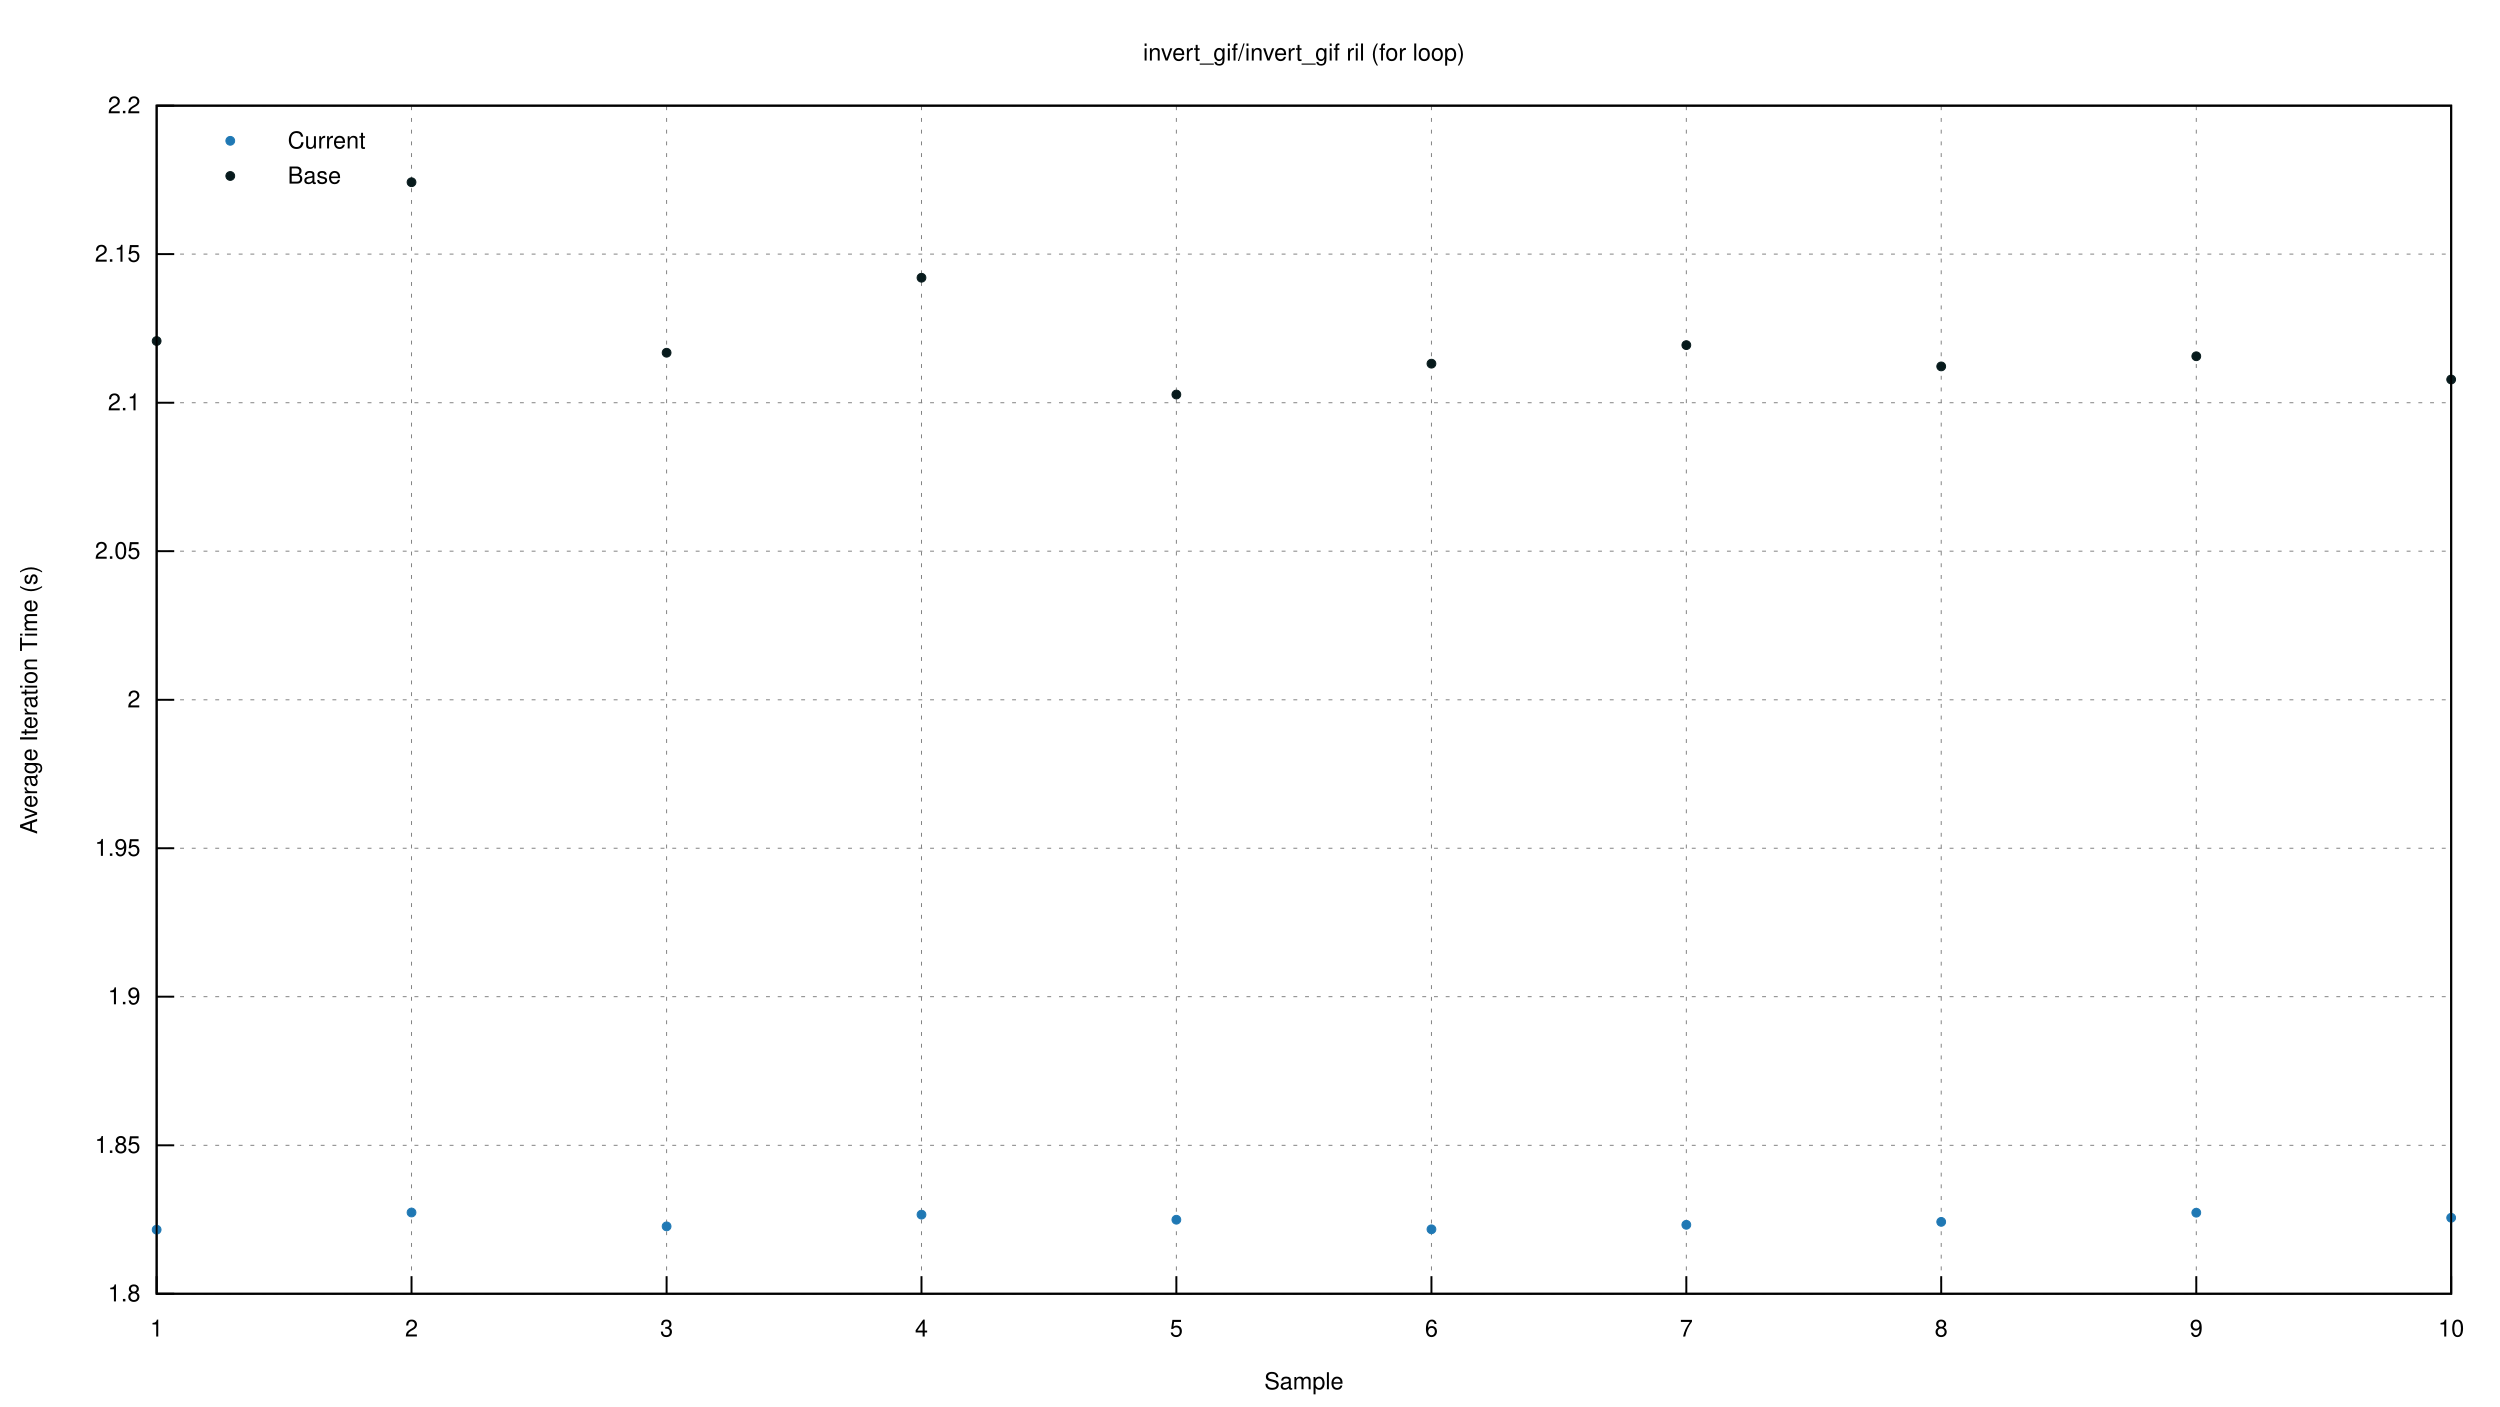
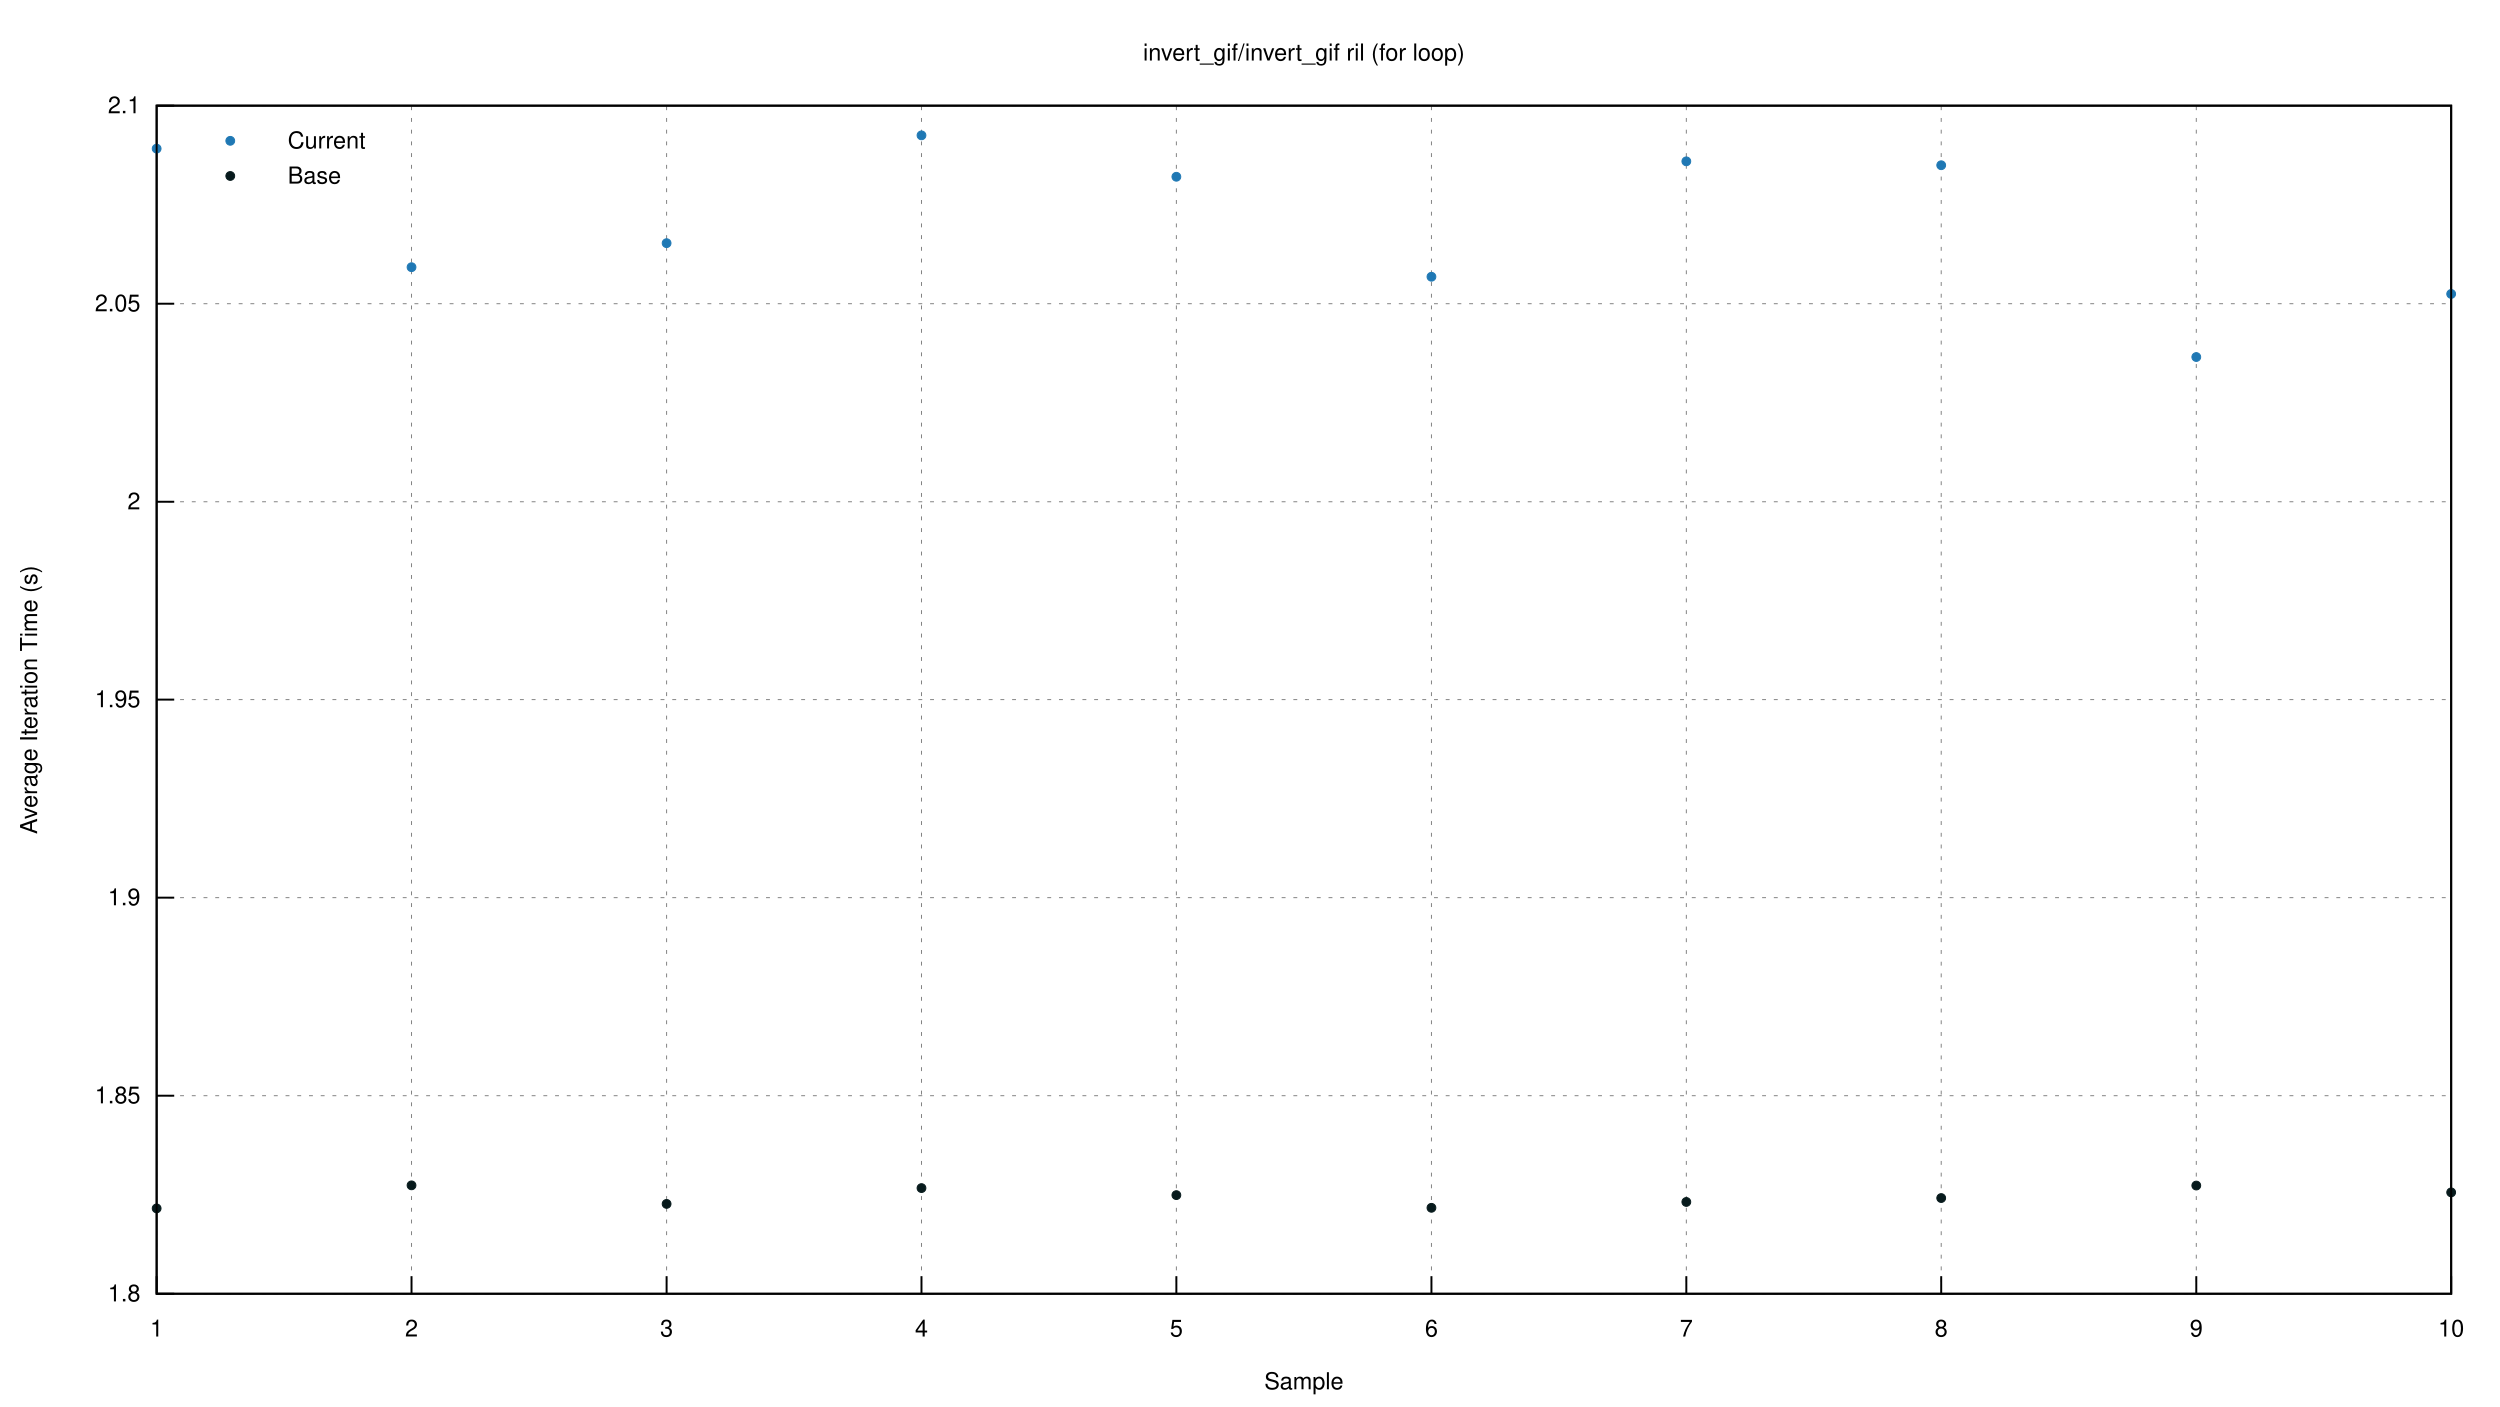
<svg xmlns="http://www.w3.org/2000/svg" xmlns:xlink="http://www.w3.org/1999/xlink" viewBox="0 0 1280 720">
  <g id="gnuplot_canvas">
    <rect x="0" y="0" width="1280" height="720" fill="none" />
    <defs>
      <circle id="gpDot" r="0.5" stroke-width="0.5" stroke="currentColor" />
      <path id="gpPt0" stroke-width="0.222" stroke="currentColor" d="M-1,0 h2 M0,-1 v2" />
      <path id="gpPt1" stroke-width="0.222" stroke="currentColor" d="M-1,-1 L1,1 M1,-1 L-1,1" />
      <path id="gpPt2" stroke-width="0.222" stroke="currentColor" d="M-1,0 L1,0 M0,-1 L0,1 M-1,-1 L1,1 M-1,1 L1,-1" />
      <rect id="gpPt3" stroke-width="0.222" stroke="currentColor" x="-1" y="-1" width="2" height="2" />
      <rect id="gpPt4" stroke-width="0.222" stroke="currentColor" fill="currentColor" x="-1" y="-1" width="2" height="2" />
      <circle id="gpPt5" stroke-width="0.222" stroke="currentColor" cx="0" cy="0" r="1" />
      <use xlink:href="#gpPt5" id="gpPt6" fill="currentColor" stroke="none" />
      <path id="gpPt7" stroke-width="0.222" stroke="currentColor" d="M0,-1.33 L-1.33,0.67 L1.33,0.67 z" />
      <use xlink:href="#gpPt7" id="gpPt8" fill="currentColor" stroke="none" />
      <use xlink:href="#gpPt7" id="gpPt9" stroke="currentColor" transform="rotate(180)" />
      <use xlink:href="#gpPt9" id="gpPt10" fill="currentColor" stroke="none" />
      <use xlink:href="#gpPt3" id="gpPt11" stroke="currentColor" transform="rotate(45)" />
      <use xlink:href="#gpPt11" id="gpPt12" fill="currentColor" stroke="none" />
      <path id="gpPt13" stroke-width="0.222" stroke="currentColor" d="M0,1.330 L1.265,0.411 L0.782,-1.067 L-0.782,-1.076 L-1.265,0.411 z" />
      <use xlink:href="#gpPt13" id="gpPt14" fill="currentColor" stroke="none" />
      <filter id="textbox" filterUnits="objectBoundingBox" x="0" y="0" height="1" width="1">
        <feFlood flood-color="white" flood-opacity="1" result="bgnd" />
        <feComposite in="SourceGraphic" in2="bgnd" operator="atop" />
      </filter>
      <filter id="greybox" filterUnits="objectBoundingBox" x="0" y="0" height="1" width="1">
        <feFlood flood-color="lightgrey" flood-opacity="1" result="grey" />
        <feComposite in="SourceGraphic" in2="grey" operator="atop" />
      </filter>
    </defs>
    <g fill="none" color="white" stroke="currentColor" stroke-width="1.00" stroke-linecap="butt" stroke-linejoin="miter">
</g>
    <g fill="none" color="black" stroke="currentColor" stroke-width="1.00" stroke-linecap="butt" stroke-linejoin="miter">
</g>
    <g fill="none" color="black" stroke="black" stroke-width="0.50" stroke-linecap="butt" stroke-linejoin="miter">
</g>
    <g fill="none" color="gray" stroke="currentColor" stroke-width="0.50" stroke-linecap="butt" stroke-linejoin="miter">
      <path stroke="gray" stroke-dasharray="2,4" class="gridline" d="M80.2,662.4 L1255.0,662.4  " />
    </g>
    <g fill="none" color="gray" stroke="gray" stroke-width="1.00" stroke-linecap="butt" stroke-linejoin="miter">
</g>
    <g fill="none" color="black" stroke="currentColor" stroke-width="1.00" stroke-linecap="butt" stroke-linejoin="miter">
      <path stroke="black" d="M80.2,662.4 L89.2,662.4  " />
      <g transform="translate(71.9,666.3)" stroke="none" fill="black" font-family="Helvetica" font-size="12.00" text-anchor="end">
        <text>
          <tspan font-family="Helvetica"> 1.8</tspan>
        </text>
      </g>
    </g>
    <g fill="none" color="black" stroke="currentColor" stroke-width="1.00" stroke-linecap="butt" stroke-linejoin="miter">
</g>
    <g fill="none" color="black" stroke="black" stroke-width="0.50" stroke-linecap="butt" stroke-linejoin="miter">
</g>
    <g fill="none" color="gray" stroke="currentColor" stroke-width="0.50" stroke-linecap="butt" stroke-linejoin="miter">
-       <path stroke="gray" stroke-dasharray="2,4" class="gridline" d="M80.2,586.4 L1255.0,586.4  " />
-     </g>
-     <g fill="none" color="gray" stroke="gray" stroke-width="1.00" stroke-linecap="butt" stroke-linejoin="miter">
- </g>
-     <g fill="none" color="black" stroke="currentColor" stroke-width="1.00" stroke-linecap="butt" stroke-linejoin="miter">
-       <path stroke="black" d="M80.2,586.4 L89.2,586.4  " />
-       <g transform="translate(71.9,590.3)" stroke="none" fill="black" font-family="Helvetica" font-size="12.00" text-anchor="end">
+       <path stroke="gray" stroke-dasharray="2,4" class="gridline" d="M80.2,561.0 L1255.0,561.0  " />
+     </g>
+     <g fill="none" color="gray" stroke="gray" stroke-width="1.00" stroke-linecap="butt" stroke-linejoin="miter">
+ </g>
+     <g fill="none" color="black" stroke="currentColor" stroke-width="1.00" stroke-linecap="butt" stroke-linejoin="miter">
+       <path stroke="black" d="M80.2,561.0 L89.2,561.0  " />
+       <g transform="translate(71.9,564.9)" stroke="none" fill="black" font-family="Helvetica" font-size="12.00" text-anchor="end">
        <text>
          <tspan font-family="Helvetica"> 1.85</tspan>
        </text>
      </g>
    </g>
    <g fill="none" color="black" stroke="currentColor" stroke-width="1.00" stroke-linecap="butt" stroke-linejoin="miter">
</g>
    <g fill="none" color="black" stroke="black" stroke-width="0.50" stroke-linecap="butt" stroke-linejoin="miter">
</g>
    <g fill="none" color="gray" stroke="currentColor" stroke-width="0.50" stroke-linecap="butt" stroke-linejoin="miter">
-       <path stroke="gray" stroke-dasharray="2,4" class="gridline" d="M80.2,510.3 L1255.0,510.3  " />
-     </g>
-     <g fill="none" color="gray" stroke="gray" stroke-width="1.00" stroke-linecap="butt" stroke-linejoin="miter">
- </g>
-     <g fill="none" color="black" stroke="currentColor" stroke-width="1.00" stroke-linecap="butt" stroke-linejoin="miter">
-       <path stroke="black" d="M80.2,510.3 L89.2,510.3  " />
-       <g transform="translate(71.9,514.2)" stroke="none" fill="black" font-family="Helvetica" font-size="12.00" text-anchor="end">
+       <path stroke="gray" stroke-dasharray="2,4" class="gridline" d="M80.2,459.6 L1255.0,459.6  " />
+     </g>
+     <g fill="none" color="gray" stroke="gray" stroke-width="1.00" stroke-linecap="butt" stroke-linejoin="miter">
+ </g>
+     <g fill="none" color="black" stroke="currentColor" stroke-width="1.00" stroke-linecap="butt" stroke-linejoin="miter">
+       <path stroke="black" d="M80.2,459.6 L89.2,459.6  " />
+       <g transform="translate(71.9,463.5)" stroke="none" fill="black" font-family="Helvetica" font-size="12.00" text-anchor="end">
        <text>
          <tspan font-family="Helvetica"> 1.9</tspan>
        </text>
      </g>
    </g>
    <g fill="none" color="black" stroke="currentColor" stroke-width="1.00" stroke-linecap="butt" stroke-linejoin="miter">
</g>
    <g fill="none" color="black" stroke="black" stroke-width="0.50" stroke-linecap="butt" stroke-linejoin="miter">
</g>
    <g fill="none" color="gray" stroke="currentColor" stroke-width="0.50" stroke-linecap="butt" stroke-linejoin="miter">
-       <path stroke="gray" stroke-dasharray="2,4" class="gridline" d="M80.2,434.3 L1255.0,434.3  " />
-     </g>
-     <g fill="none" color="gray" stroke="gray" stroke-width="1.00" stroke-linecap="butt" stroke-linejoin="miter">
- </g>
-     <g fill="none" color="black" stroke="currentColor" stroke-width="1.00" stroke-linecap="butt" stroke-linejoin="miter">
-       <path stroke="black" d="M80.2,434.3 L89.2,434.3  " />
-       <g transform="translate(71.9,438.2)" stroke="none" fill="black" font-family="Helvetica" font-size="12.00" text-anchor="end">
+       <path stroke="gray" stroke-dasharray="2,4" class="gridline" d="M80.2,358.2 L1255.0,358.2  " />
+     </g>
+     <g fill="none" color="gray" stroke="gray" stroke-width="1.00" stroke-linecap="butt" stroke-linejoin="miter">
+ </g>
+     <g fill="none" color="black" stroke="currentColor" stroke-width="1.00" stroke-linecap="butt" stroke-linejoin="miter">
+       <path stroke="black" d="M80.2,358.2 L89.2,358.2  " />
+       <g transform="translate(71.9,362.1)" stroke="none" fill="black" font-family="Helvetica" font-size="12.00" text-anchor="end">
        <text>
          <tspan font-family="Helvetica"> 1.95</tspan>
        </text>
      </g>
    </g>
    <g fill="none" color="black" stroke="currentColor" stroke-width="1.00" stroke-linecap="butt" stroke-linejoin="miter">
</g>
    <g fill="none" color="black" stroke="black" stroke-width="0.50" stroke-linecap="butt" stroke-linejoin="miter">
</g>
    <g fill="none" color="gray" stroke="currentColor" stroke-width="0.50" stroke-linecap="butt" stroke-linejoin="miter">
-       <path stroke="gray" stroke-dasharray="2,4" class="gridline" d="M80.2,358.3 L1255.0,358.3  " />
-     </g>
-     <g fill="none" color="gray" stroke="gray" stroke-width="1.00" stroke-linecap="butt" stroke-linejoin="miter">
- </g>
-     <g fill="none" color="black" stroke="currentColor" stroke-width="1.00" stroke-linecap="butt" stroke-linejoin="miter">
-       <path stroke="black" d="M80.2,358.3 L89.2,358.3  " />
-       <g transform="translate(71.9,362.2)" stroke="none" fill="black" font-family="Helvetica" font-size="12.00" text-anchor="end">
+       <path stroke="gray" stroke-dasharray="2,4" class="gridline" d="M80.2,256.9 L1255.0,256.9  " />
+     </g>
+     <g fill="none" color="gray" stroke="gray" stroke-width="1.00" stroke-linecap="butt" stroke-linejoin="miter">
+ </g>
+     <g fill="none" color="black" stroke="currentColor" stroke-width="1.00" stroke-linecap="butt" stroke-linejoin="miter">
+       <path stroke="black" d="M80.2,256.9 L89.2,256.9  " />
+       <g transform="translate(71.9,260.8)" stroke="none" fill="black" font-family="Helvetica" font-size="12.00" text-anchor="end">
        <text>
          <tspan font-family="Helvetica"> 2</tspan>
        </text>
      </g>
    </g>
    <g fill="none" color="black" stroke="currentColor" stroke-width="1.00" stroke-linecap="butt" stroke-linejoin="miter">
</g>
    <g fill="none" color="black" stroke="black" stroke-width="0.50" stroke-linecap="butt" stroke-linejoin="miter">
</g>
    <g fill="none" color="gray" stroke="currentColor" stroke-width="0.50" stroke-linecap="butt" stroke-linejoin="miter">
-       <path stroke="gray" stroke-dasharray="2,4" class="gridline" d="M80.2,282.2 L1255.0,282.2  " />
-     </g>
-     <g fill="none" color="gray" stroke="gray" stroke-width="1.00" stroke-linecap="butt" stroke-linejoin="miter">
- </g>
-     <g fill="none" color="black" stroke="currentColor" stroke-width="1.00" stroke-linecap="butt" stroke-linejoin="miter">
-       <path stroke="black" d="M80.2,282.2 L89.2,282.2  " />
-       <g transform="translate(71.9,286.1)" stroke="none" fill="black" font-family="Helvetica" font-size="12.00" text-anchor="end">
+       <path stroke="gray" stroke-dasharray="2,4" class="gridline" d="M80.2,155.5 L1255.0,155.5  " />
+     </g>
+     <g fill="none" color="gray" stroke="gray" stroke-width="1.00" stroke-linecap="butt" stroke-linejoin="miter">
+ </g>
+     <g fill="none" color="black" stroke="currentColor" stroke-width="1.00" stroke-linecap="butt" stroke-linejoin="miter">
+       <path stroke="black" d="M80.2,155.5 L89.2,155.5  " />
+       <g transform="translate(71.9,159.4)" stroke="none" fill="black" font-family="Helvetica" font-size="12.00" text-anchor="end">
        <text>
          <tspan font-family="Helvetica"> 2.05</tspan>
-         </text>
-       </g>
-     </g>
-     <g fill="none" color="black" stroke="currentColor" stroke-width="1.00" stroke-linecap="butt" stroke-linejoin="miter">
- </g>
-     <g fill="none" color="black" stroke="black" stroke-width="0.50" stroke-linecap="butt" stroke-linejoin="miter">
- </g>
-     <g fill="none" color="gray" stroke="currentColor" stroke-width="0.50" stroke-linecap="butt" stroke-linejoin="miter">
-       <path stroke="gray" stroke-dasharray="2,4" class="gridline" d="M80.2,206.2 L1255.0,206.2  " />
-     </g>
-     <g fill="none" color="gray" stroke="gray" stroke-width="1.00" stroke-linecap="butt" stroke-linejoin="miter">
- </g>
-     <g fill="none" color="black" stroke="currentColor" stroke-width="1.00" stroke-linecap="butt" stroke-linejoin="miter">
-       <path stroke="black" d="M80.2,206.2 L89.2,206.2  " />
-       <g transform="translate(71.9,210.1)" stroke="none" fill="black" font-family="Helvetica" font-size="12.00" text-anchor="end">
-         <text>
-           <tspan font-family="Helvetica"> 2.1</tspan>
-         </text>
-       </g>
-     </g>
-     <g fill="none" color="black" stroke="currentColor" stroke-width="1.00" stroke-linecap="butt" stroke-linejoin="miter">
- </g>
-     <g fill="none" color="black" stroke="black" stroke-width="0.50" stroke-linecap="butt" stroke-linejoin="miter">
- </g>
-     <g fill="none" color="gray" stroke="currentColor" stroke-width="0.50" stroke-linecap="butt" stroke-linejoin="miter">
-       <path stroke="gray" stroke-dasharray="2,4" class="gridline" d="M80.2,130.1 L1255.0,130.1  " />
-     </g>
-     <g fill="none" color="gray" stroke="gray" stroke-width="1.00" stroke-linecap="butt" stroke-linejoin="miter">
- </g>
-     <g fill="none" color="black" stroke="currentColor" stroke-width="1.00" stroke-linecap="butt" stroke-linejoin="miter">
-       <path stroke="black" d="M80.2,130.1 L89.2,130.1  " />
-       <g transform="translate(71.9,134.0)" stroke="none" fill="black" font-family="Helvetica" font-size="12.00" text-anchor="end">
-         <text>
-           <tspan font-family="Helvetica"> 2.15</tspan>
        </text>
      </g>
    </g>
    <g fill="none" color="black" stroke="currentColor" stroke-width="1.00" stroke-linecap="butt" stroke-linejoin="miter">
</g>
    <g fill="none" color="black" stroke="black" stroke-width="0.50" stroke-linecap="butt" stroke-linejoin="miter">
</g>
    <g fill="none" color="gray" stroke="currentColor" stroke-width="0.50" stroke-linecap="butt" stroke-linejoin="miter">
      <path stroke="gray" stroke-dasharray="2,4" class="gridline" d="M80.2,54.1 L1255.0,54.1  " />
    </g>
    <g fill="none" color="gray" stroke="gray" stroke-width="1.00" stroke-linecap="butt" stroke-linejoin="miter">
</g>
    <g fill="none" color="black" stroke="currentColor" stroke-width="1.00" stroke-linecap="butt" stroke-linejoin="miter">
      <path stroke="black" d="M80.2,54.1 L89.2,54.1  " />
      <g transform="translate(71.9,58.0)" stroke="none" fill="black" font-family="Helvetica" font-size="12.00" text-anchor="end">
        <text>
-           <tspan font-family="Helvetica"> 2.2</tspan>
+           <tspan font-family="Helvetica"> 2.1</tspan>
        </text>
      </g>
    </g>
    <g fill="none" color="black" stroke="currentColor" stroke-width="1.00" stroke-linecap="butt" stroke-linejoin="miter">
</g>
    <g fill="none" color="black" stroke="black" stroke-width="0.50" stroke-linecap="butt" stroke-linejoin="miter">
</g>
    <g fill="none" color="gray" stroke="currentColor" stroke-width="0.50" stroke-linecap="butt" stroke-linejoin="miter">
      <path stroke="gray" stroke-dasharray="2,4" class="gridline" d="M80.2,662.4 L80.2,54.1  " />
    </g>
    <g fill="none" color="gray" stroke="gray" stroke-width="1.00" stroke-linecap="butt" stroke-linejoin="miter">
</g>
    <g fill="none" color="black" stroke="currentColor" stroke-width="1.00" stroke-linecap="butt" stroke-linejoin="miter">
      <path stroke="black" d="M80.2,662.4 L80.2,653.4  " />
      <g transform="translate(80.2,684.3)" stroke="none" fill="black" font-family="Helvetica" font-size="12.00" text-anchor="middle">
        <text>
          <tspan font-family="Helvetica"> 1</tspan>
        </text>
      </g>
    </g>
    <g fill="none" color="black" stroke="currentColor" stroke-width="1.00" stroke-linecap="butt" stroke-linejoin="miter">
</g>
    <g fill="none" color="black" stroke="black" stroke-width="0.50" stroke-linecap="butt" stroke-linejoin="miter">
</g>
    <g fill="none" color="gray" stroke="currentColor" stroke-width="0.50" stroke-linecap="butt" stroke-linejoin="miter">
      <path stroke="gray" stroke-dasharray="2,4" class="gridline" d="M210.7,662.4 L210.7,54.1  " />
    </g>
    <g fill="none" color="gray" stroke="gray" stroke-width="1.00" stroke-linecap="butt" stroke-linejoin="miter">
</g>
    <g fill="none" color="black" stroke="currentColor" stroke-width="1.00" stroke-linecap="butt" stroke-linejoin="miter">
      <path stroke="black" d="M210.7,662.4 L210.7,653.4  " />
      <g transform="translate(210.7,684.3)" stroke="none" fill="black" font-family="Helvetica" font-size="12.00" text-anchor="middle">
        <text>
          <tspan font-family="Helvetica"> 2</tspan>
        </text>
      </g>
    </g>
    <g fill="none" color="black" stroke="currentColor" stroke-width="1.00" stroke-linecap="butt" stroke-linejoin="miter">
</g>
    <g fill="none" color="black" stroke="black" stroke-width="0.50" stroke-linecap="butt" stroke-linejoin="miter">
</g>
    <g fill="none" color="gray" stroke="currentColor" stroke-width="0.50" stroke-linecap="butt" stroke-linejoin="miter">
      <path stroke="gray" stroke-dasharray="2,4" class="gridline" d="M341.3,662.4 L341.3,54.1  " />
    </g>
    <g fill="none" color="gray" stroke="gray" stroke-width="1.00" stroke-linecap="butt" stroke-linejoin="miter">
</g>
    <g fill="none" color="black" stroke="currentColor" stroke-width="1.00" stroke-linecap="butt" stroke-linejoin="miter">
      <path stroke="black" d="M341.3,662.4 L341.3,653.4  " />
      <g transform="translate(341.3,684.3)" stroke="none" fill="black" font-family="Helvetica" font-size="12.00" text-anchor="middle">
        <text>
          <tspan font-family="Helvetica"> 3</tspan>
        </text>
      </g>
    </g>
    <g fill="none" color="black" stroke="currentColor" stroke-width="1.00" stroke-linecap="butt" stroke-linejoin="miter">
</g>
    <g fill="none" color="black" stroke="black" stroke-width="0.50" stroke-linecap="butt" stroke-linejoin="miter">
</g>
    <g fill="none" color="gray" stroke="currentColor" stroke-width="0.50" stroke-linecap="butt" stroke-linejoin="miter">
      <path stroke="gray" stroke-dasharray="2,4" class="gridline" d="M471.8,662.4 L471.8,54.1  " />
    </g>
    <g fill="none" color="gray" stroke="gray" stroke-width="1.00" stroke-linecap="butt" stroke-linejoin="miter">
</g>
    <g fill="none" color="black" stroke="currentColor" stroke-width="1.00" stroke-linecap="butt" stroke-linejoin="miter">
      <path stroke="black" d="M471.8,662.4 L471.8,653.4  " />
      <g transform="translate(471.8,684.3)" stroke="none" fill="black" font-family="Helvetica" font-size="12.00" text-anchor="middle">
        <text>
          <tspan font-family="Helvetica"> 4</tspan>
        </text>
      </g>
    </g>
    <g fill="none" color="black" stroke="currentColor" stroke-width="1.00" stroke-linecap="butt" stroke-linejoin="miter">
</g>
    <g fill="none" color="black" stroke="black" stroke-width="0.50" stroke-linecap="butt" stroke-linejoin="miter">
</g>
    <g fill="none" color="gray" stroke="currentColor" stroke-width="0.50" stroke-linecap="butt" stroke-linejoin="miter">
      <path stroke="gray" stroke-dasharray="2,4" class="gridline" d="M602.3,662.4 L602.3,54.1  " />
    </g>
    <g fill="none" color="gray" stroke="gray" stroke-width="1.00" stroke-linecap="butt" stroke-linejoin="miter">
</g>
    <g fill="none" color="black" stroke="currentColor" stroke-width="1.00" stroke-linecap="butt" stroke-linejoin="miter">
      <path stroke="black" d="M602.3,662.4 L602.3,653.4  " />
      <g transform="translate(602.3,684.3)" stroke="none" fill="black" font-family="Helvetica" font-size="12.00" text-anchor="middle">
        <text>
          <tspan font-family="Helvetica"> 5</tspan>
        </text>
      </g>
    </g>
    <g fill="none" color="black" stroke="currentColor" stroke-width="1.00" stroke-linecap="butt" stroke-linejoin="miter">
</g>
    <g fill="none" color="black" stroke="black" stroke-width="0.50" stroke-linecap="butt" stroke-linejoin="miter">
</g>
    <g fill="none" color="gray" stroke="currentColor" stroke-width="0.50" stroke-linecap="butt" stroke-linejoin="miter">
      <path stroke="gray" stroke-dasharray="2,4" class="gridline" d="M732.9,662.4 L732.9,54.1  " />
    </g>
    <g fill="none" color="gray" stroke="gray" stroke-width="1.00" stroke-linecap="butt" stroke-linejoin="miter">
</g>
    <g fill="none" color="black" stroke="currentColor" stroke-width="1.00" stroke-linecap="butt" stroke-linejoin="miter">
      <path stroke="black" d="M732.9,662.4 L732.9,653.4  " />
      <g transform="translate(732.9,684.3)" stroke="none" fill="black" font-family="Helvetica" font-size="12.00" text-anchor="middle">
        <text>
          <tspan font-family="Helvetica"> 6</tspan>
        </text>
      </g>
    </g>
    <g fill="none" color="black" stroke="currentColor" stroke-width="1.00" stroke-linecap="butt" stroke-linejoin="miter">
</g>
    <g fill="none" color="black" stroke="black" stroke-width="0.50" stroke-linecap="butt" stroke-linejoin="miter">
</g>
    <g fill="none" color="gray" stroke="currentColor" stroke-width="0.50" stroke-linecap="butt" stroke-linejoin="miter">
      <path stroke="gray" stroke-dasharray="2,4" class="gridline" d="M863.4,662.4 L863.4,54.1  " />
    </g>
    <g fill="none" color="gray" stroke="gray" stroke-width="1.00" stroke-linecap="butt" stroke-linejoin="miter">
</g>
    <g fill="none" color="black" stroke="currentColor" stroke-width="1.00" stroke-linecap="butt" stroke-linejoin="miter">
      <path stroke="black" d="M863.4,662.4 L863.4,653.4  " />
      <g transform="translate(863.4,684.3)" stroke="none" fill="black" font-family="Helvetica" font-size="12.00" text-anchor="middle">
        <text>
          <tspan font-family="Helvetica"> 7</tspan>
        </text>
      </g>
    </g>
    <g fill="none" color="black" stroke="currentColor" stroke-width="1.00" stroke-linecap="butt" stroke-linejoin="miter">
</g>
    <g fill="none" color="black" stroke="black" stroke-width="0.50" stroke-linecap="butt" stroke-linejoin="miter">
</g>
    <g fill="none" color="gray" stroke="currentColor" stroke-width="0.50" stroke-linecap="butt" stroke-linejoin="miter">
      <path stroke="gray" stroke-dasharray="2,4" class="gridline" d="M993.9,662.4 L993.9,54.1  " />
    </g>
    <g fill="none" color="gray" stroke="gray" stroke-width="1.00" stroke-linecap="butt" stroke-linejoin="miter">
</g>
    <g fill="none" color="black" stroke="currentColor" stroke-width="1.00" stroke-linecap="butt" stroke-linejoin="miter">
      <path stroke="black" d="M993.9,662.4 L993.9,653.4  " />
      <g transform="translate(993.9,684.3)" stroke="none" fill="black" font-family="Helvetica" font-size="12.00" text-anchor="middle">
        <text>
          <tspan font-family="Helvetica"> 8</tspan>
        </text>
      </g>
    </g>
    <g fill="none" color="black" stroke="currentColor" stroke-width="1.00" stroke-linecap="butt" stroke-linejoin="miter">
</g>
    <g fill="none" color="black" stroke="black" stroke-width="0.50" stroke-linecap="butt" stroke-linejoin="miter">
</g>
    <g fill="none" color="gray" stroke="currentColor" stroke-width="0.50" stroke-linecap="butt" stroke-linejoin="miter">
      <path stroke="gray" stroke-dasharray="2,4" class="gridline" d="M1124.5,662.4 L1124.5,54.1  " />
    </g>
    <g fill="none" color="gray" stroke="gray" stroke-width="1.00" stroke-linecap="butt" stroke-linejoin="miter">
</g>
    <g fill="none" color="black" stroke="currentColor" stroke-width="1.00" stroke-linecap="butt" stroke-linejoin="miter">
      <path stroke="black" d="M1124.5,662.4 L1124.5,653.4  " />
      <g transform="translate(1124.5,684.3)" stroke="none" fill="black" font-family="Helvetica" font-size="12.00" text-anchor="middle">
        <text>
          <tspan font-family="Helvetica"> 9</tspan>
        </text>
      </g>
    </g>
    <g fill="none" color="black" stroke="currentColor" stroke-width="1.00" stroke-linecap="butt" stroke-linejoin="miter">
</g>
    <g fill="none" color="black" stroke="black" stroke-width="0.50" stroke-linecap="butt" stroke-linejoin="miter">
</g>
    <g fill="none" color="gray" stroke="currentColor" stroke-width="0.50" stroke-linecap="butt" stroke-linejoin="miter">
      <path stroke="gray" stroke-dasharray="2,4" class="gridline" d="M1255.0,662.4 L1255.0,54.1  " />
    </g>
    <g fill="none" color="gray" stroke="gray" stroke-width="1.00" stroke-linecap="butt" stroke-linejoin="miter">
</g>
    <g fill="none" color="black" stroke="currentColor" stroke-width="1.00" stroke-linecap="butt" stroke-linejoin="miter">
      <path stroke="black" d="M1255.0,662.4 L1255.0,653.4  " />
      <g transform="translate(1255.0,684.3)" stroke="none" fill="black" font-family="Helvetica" font-size="12.00" text-anchor="middle">
        <text>
          <tspan font-family="Helvetica"> 10</tspan>
        </text>
      </g>
    </g>
    <g fill="none" color="black" stroke="currentColor" stroke-width="1.00" stroke-linecap="butt" stroke-linejoin="miter">
</g>
    <g fill="none" color="black" stroke="currentColor" stroke-width="1.00" stroke-linecap="butt" stroke-linejoin="miter">
      <path stroke="black" d="M80.2,54.1 L80.2,662.4 L1255.0,662.4 L1255.0,54.1 L80.2,54.1 Z  " />
    </g>
    <g fill="none" color="black" stroke="currentColor" stroke-width="1.00" stroke-linecap="butt" stroke-linejoin="miter">
      <g transform="translate(19.0,358.3) rotate(270)" stroke="none" fill="black" font-family="Helvetica" font-size="12.00" text-anchor="middle">
        <text>
          <tspan font-family="Helvetica">Average Iteration Time (s)</tspan>
        </text>
      </g>
    </g>
    <g fill="none" color="black" stroke="currentColor" stroke-width="1.00" stroke-linecap="butt" stroke-linejoin="miter">
      <g transform="translate(667.6,711.3)" stroke="none" fill="black" font-family="Helvetica" font-size="12.00" text-anchor="middle">
        <text>
          <tspan font-family="Helvetica">Sample</tspan>
        </text>
      </g>
    </g>
    <g fill="none" color="black" stroke="currentColor" stroke-width="1.00" stroke-linecap="butt" stroke-linejoin="miter">
      <g transform="translate(667.6,31.0)" stroke="none" fill="black" font-family="Helvetica" font-size="12.00" text-anchor="middle">
        <text>
          <tspan font-family="Helvetica">invert_gif/invert_gif ril (for loop)</tspan>
        </text>
      </g>
    </g>
    <g fill="none" color="black" stroke="currentColor" stroke-width="1.00" stroke-linecap="butt" stroke-linejoin="miter">
</g>
    <g id="gnuplot_plot_1">
      <g fill="none" color="black" stroke="currentColor" stroke-width="1.00" stroke-linecap="butt" stroke-linejoin="miter">
        <g transform="translate(147.3,76.0)" stroke="none" fill="black" font-family="Helvetica" font-size="12.00" text-anchor="start">
          <text>
            <tspan font-family="Helvetica">Current</tspan>
          </text>
        </g>
      </g>
      <g fill="none" color="black" stroke="currentColor" stroke-width="1.00" stroke-linecap="butt" stroke-linejoin="miter">
-         <use xlink:href="#gpPt6" transform="translate(80.2,629.6) scale(2.25)" color="rgb( 31, 120, 180)" />
-         <use xlink:href="#gpPt6" transform="translate(210.7,620.8) scale(2.25)" color="rgb( 31, 120, 180)" />
-         <use xlink:href="#gpPt6" transform="translate(341.3,627.9) scale(2.25)" color="rgb( 31, 120, 180)" />
-         <use xlink:href="#gpPt6" transform="translate(471.8,621.9) scale(2.25)" color="rgb( 31, 120, 180)" />
-         <use xlink:href="#gpPt6" transform="translate(602.3,624.5) scale(2.25)" color="rgb( 31, 120, 180)" />
-         <use xlink:href="#gpPt6" transform="translate(732.9,629.4) scale(2.25)" color="rgb( 31, 120, 180)" />
-         <use xlink:href="#gpPt6" transform="translate(863.4,627.1) scale(2.25)" color="rgb( 31, 120, 180)" />
-         <use xlink:href="#gpPt6" transform="translate(993.9,625.6) scale(2.25)" color="rgb( 31, 120, 180)" />
-         <use xlink:href="#gpPt6" transform="translate(1124.5,620.9) scale(2.25)" color="rgb( 31, 120, 180)" />
-         <use xlink:href="#gpPt6" transform="translate(1255.0,623.5) scale(2.25)" color="rgb( 31, 120, 180)" />
+         <use xlink:href="#gpPt6" transform="translate(80.2,76.1) scale(2.25)" color="rgb( 31, 120, 180)" />
+         <use xlink:href="#gpPt6" transform="translate(210.7,136.8) scale(2.25)" color="rgb( 31, 120, 180)" />
+         <use xlink:href="#gpPt6" transform="translate(341.3,124.5) scale(2.25)" color="rgb( 31, 120, 180)" />
+         <use xlink:href="#gpPt6" transform="translate(471.8,69.3) scale(2.25)" color="rgb( 31, 120, 180)" />
+         <use xlink:href="#gpPt6" transform="translate(602.3,90.5) scale(2.25)" color="rgb( 31, 120, 180)" />
+         <use xlink:href="#gpPt6" transform="translate(732.9,141.7) scale(2.25)" color="rgb( 31, 120, 180)" />
+         <use xlink:href="#gpPt6" transform="translate(863.4,82.6) scale(2.25)" color="rgb( 31, 120, 180)" />
+         <use xlink:href="#gpPt6" transform="translate(993.9,84.6) scale(2.25)" color="rgb( 31, 120, 180)" />
+         <use xlink:href="#gpPt6" transform="translate(1124.5,182.8) scale(2.25)" color="rgb( 31, 120, 180)" />
+         <use xlink:href="#gpPt6" transform="translate(1255.0,150.5) scale(2.25)" color="rgb( 31, 120, 180)" />
        <use xlink:href="#gpPt6" transform="translate(117.9,72.1) scale(2.25)" color="rgb( 31, 120, 180)" />
      </g>
    </g>
    <g id="gnuplot_plot_2">
      <g fill="none" color="black" stroke="currentColor" stroke-width="1.00" stroke-linecap="butt" stroke-linejoin="miter">
        <g transform="translate(147.3,94.0)" stroke="none" fill="black" font-family="Helvetica" font-size="12.00" text-anchor="start">
          <text>
            <tspan font-family="Helvetica">Base</tspan>
          </text>
        </g>
      </g>
      <g fill="none" color="black" stroke="currentColor" stroke-width="1.00" stroke-linecap="butt" stroke-linejoin="miter">
-         <use xlink:href="#gpPt6" transform="translate(80.2,174.6) scale(2.25)" color="rgb(  7,  26,  28)" />
-         <use xlink:href="#gpPt6" transform="translate(210.7,93.3) scale(2.25)" color="rgb(  7,  26,  28)" />
-         <use xlink:href="#gpPt6" transform="translate(341.3,180.6) scale(2.25)" color="rgb(  7,  26,  28)" />
-         <use xlink:href="#gpPt6" transform="translate(471.8,142.2) scale(2.25)" color="rgb(  7,  26,  28)" />
-         <use xlink:href="#gpPt6" transform="translate(602.3,202.0) scale(2.25)" color="rgb(  7,  26,  28)" />
-         <use xlink:href="#gpPt6" transform="translate(732.9,186.2) scale(2.25)" color="rgb(  7,  26,  28)" />
-         <use xlink:href="#gpPt6" transform="translate(863.4,176.7) scale(2.25)" color="rgb(  7,  26,  28)" />
-         <use xlink:href="#gpPt6" transform="translate(993.9,187.6) scale(2.25)" color="rgb(  7,  26,  28)" />
-         <use xlink:href="#gpPt6" transform="translate(1124.5,182.4) scale(2.25)" color="rgb(  7,  26,  28)" />
-         <use xlink:href="#gpPt6" transform="translate(1255.0,194.3) scale(2.25)" color="rgb(  7,  26,  28)" />
+         <use xlink:href="#gpPt6" transform="translate(80.2,618.7) scale(2.25)" color="rgb(  7,  26,  28)" />
+         <use xlink:href="#gpPt6" transform="translate(210.7,606.9) scale(2.25)" color="rgb(  7,  26,  28)" />
+         <use xlink:href="#gpPt6" transform="translate(341.3,616.4) scale(2.25)" color="rgb(  7,  26,  28)" />
+         <use xlink:href="#gpPt6" transform="translate(471.8,608.3) scale(2.25)" color="rgb(  7,  26,  28)" />
+         <use xlink:href="#gpPt6" transform="translate(602.3,611.9) scale(2.25)" color="rgb(  7,  26,  28)" />
+         <use xlink:href="#gpPt6" transform="translate(732.9,618.4) scale(2.25)" color="rgb(  7,  26,  28)" />
+         <use xlink:href="#gpPt6" transform="translate(863.4,615.4) scale(2.25)" color="rgb(  7,  26,  28)" />
+         <use xlink:href="#gpPt6" transform="translate(993.9,613.4) scale(2.25)" color="rgb(  7,  26,  28)" />
+         <use xlink:href="#gpPt6" transform="translate(1124.5,607.0) scale(2.25)" color="rgb(  7,  26,  28)" />
+         <use xlink:href="#gpPt6" transform="translate(1255.0,610.5) scale(2.25)" color="rgb(  7,  26,  28)" />
        <use xlink:href="#gpPt6" transform="translate(117.9,90.1) scale(2.25)" color="rgb(  7,  26,  28)" />
      </g>
    </g>
    <g fill="none" color="white" stroke="rgb(  7,  26,  28)" stroke-width="2.00" stroke-linecap="butt" stroke-linejoin="miter">
</g>
    <g fill="none" color="black" stroke="currentColor" stroke-width="2.00" stroke-linecap="butt" stroke-linejoin="miter">
</g>
    <g fill="none" color="black" stroke="black" stroke-width="1.00" stroke-linecap="butt" stroke-linejoin="miter">
</g>
    <g fill="none" color="black" stroke="currentColor" stroke-width="1.00" stroke-linecap="butt" stroke-linejoin="miter">
      <path stroke="black" d="M80.2,54.1 L80.2,662.4 L1255.0,662.4 L1255.0,54.1 L80.2,54.1 Z  " />
    </g>
    <g fill="none" color="black" stroke="currentColor" stroke-width="1.00" stroke-linecap="butt" stroke-linejoin="miter">
</g>
  </g>
</svg>
